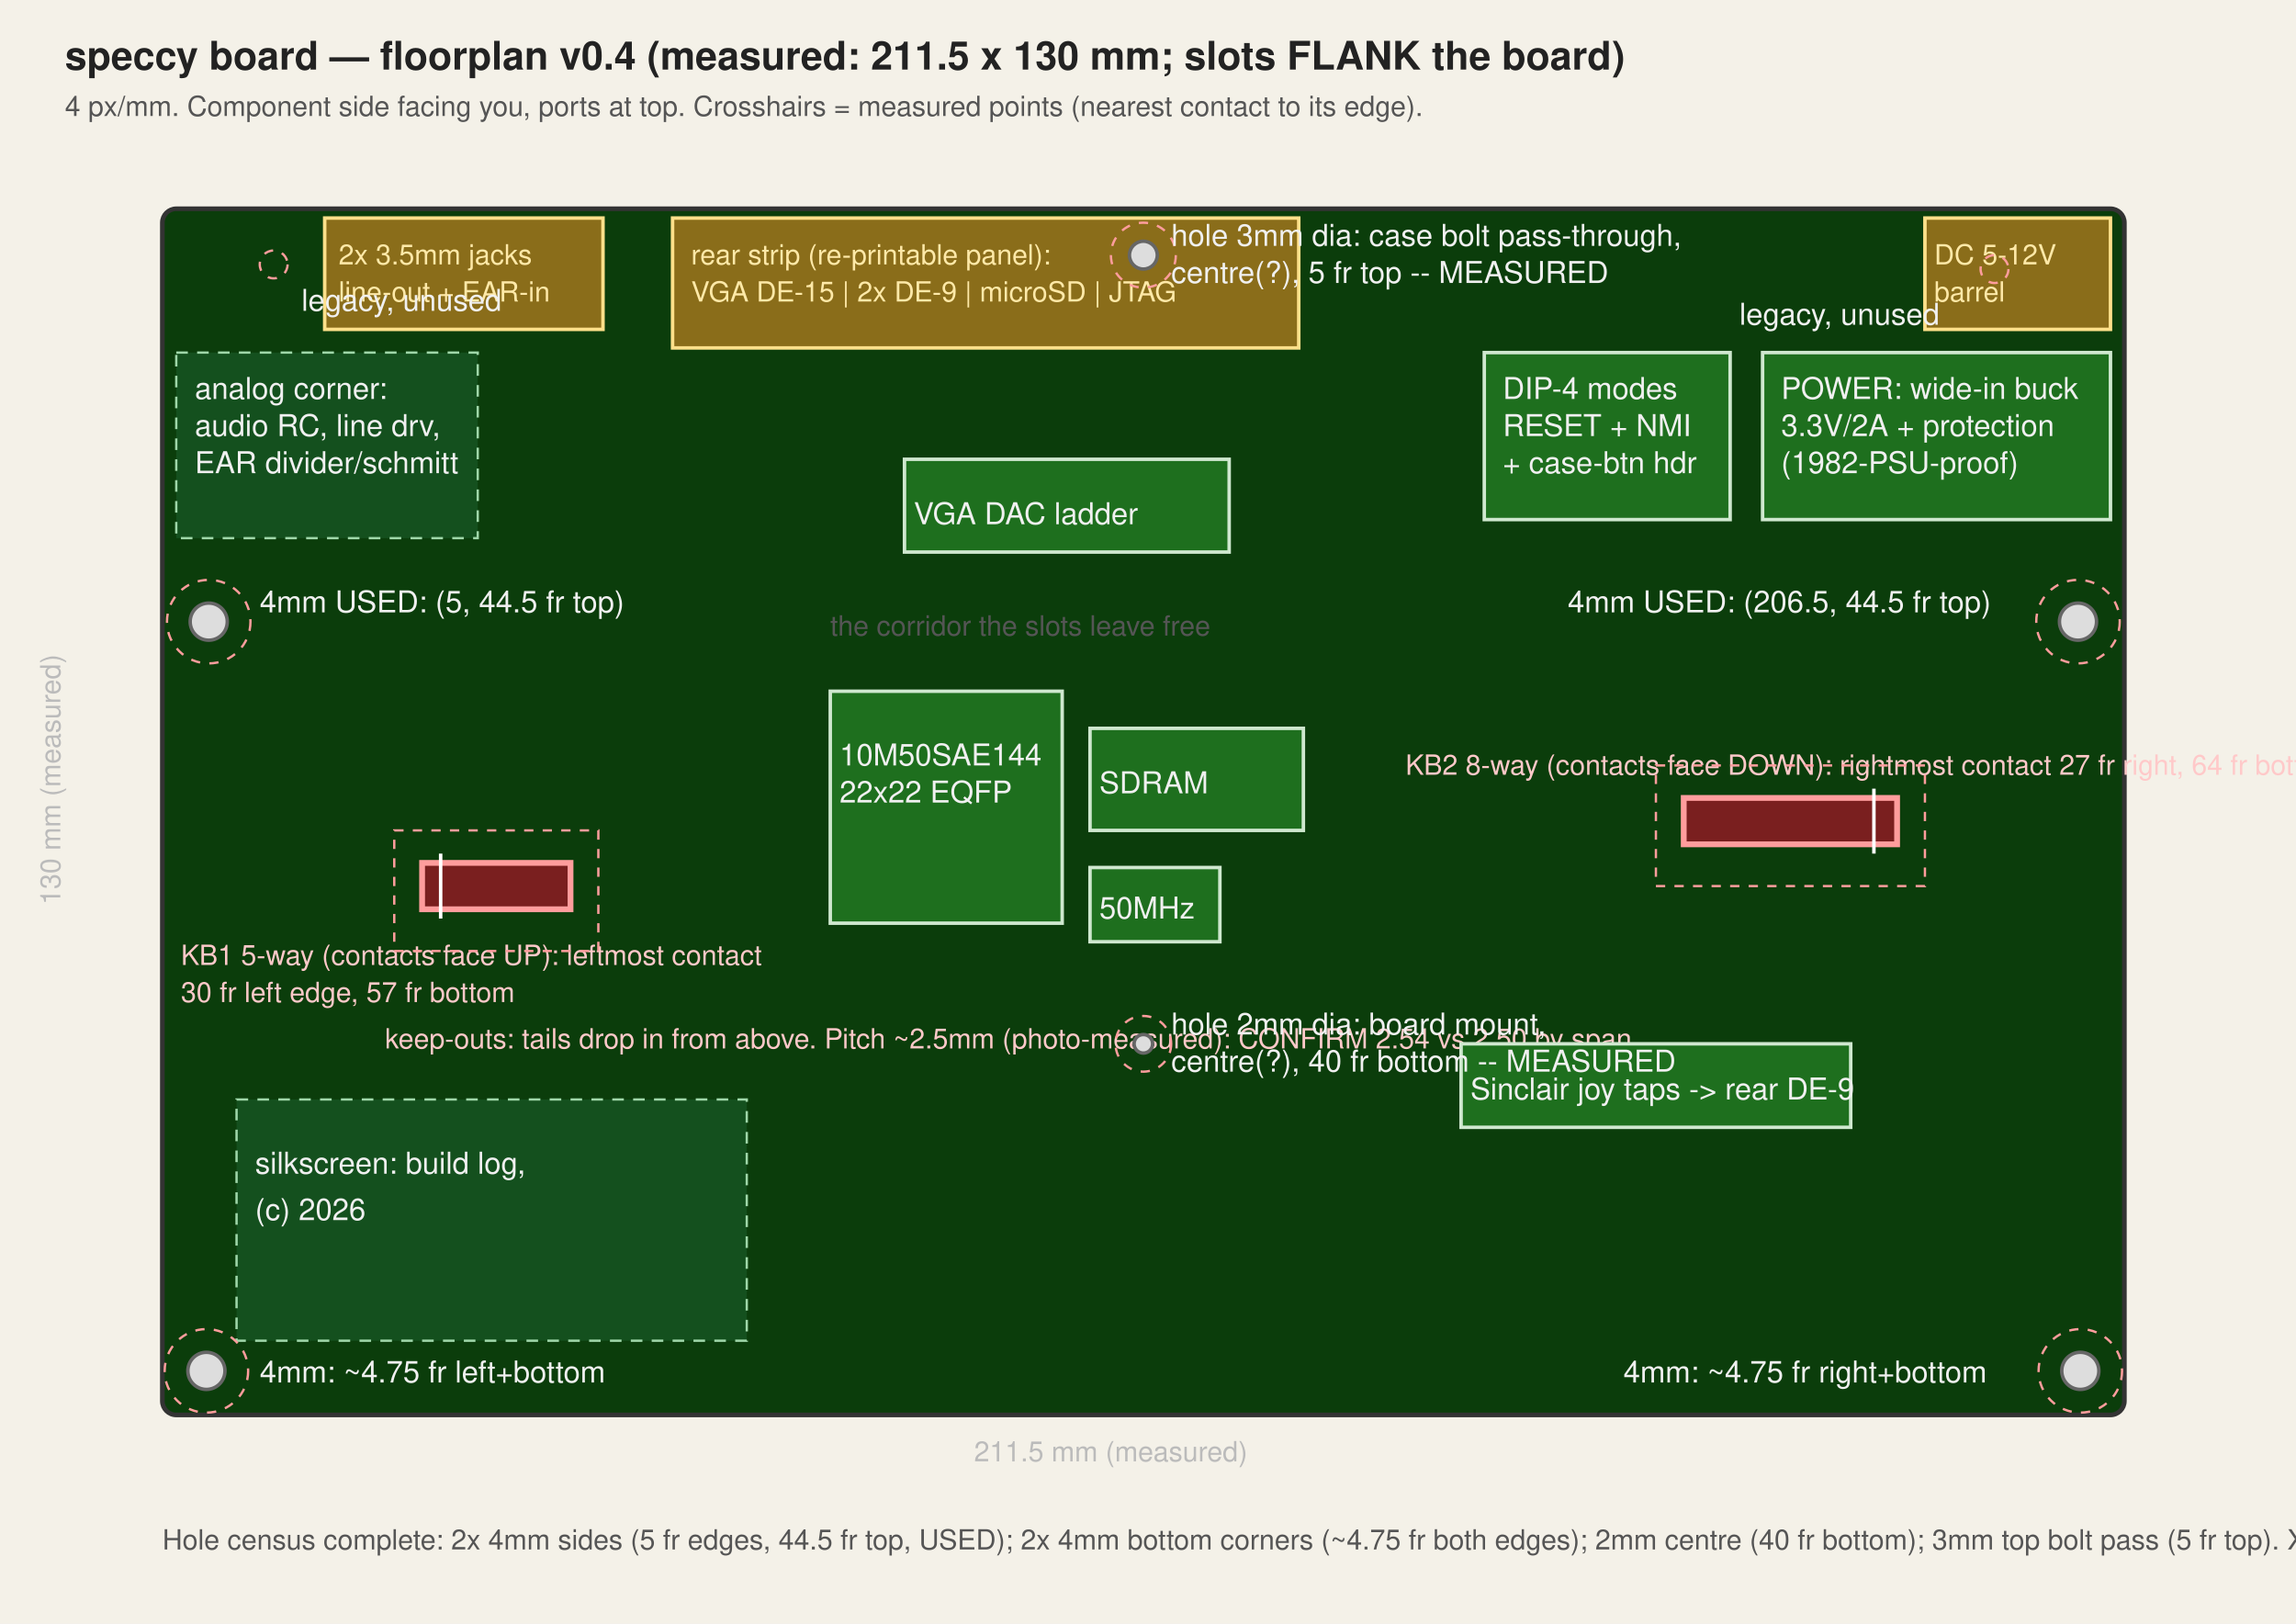
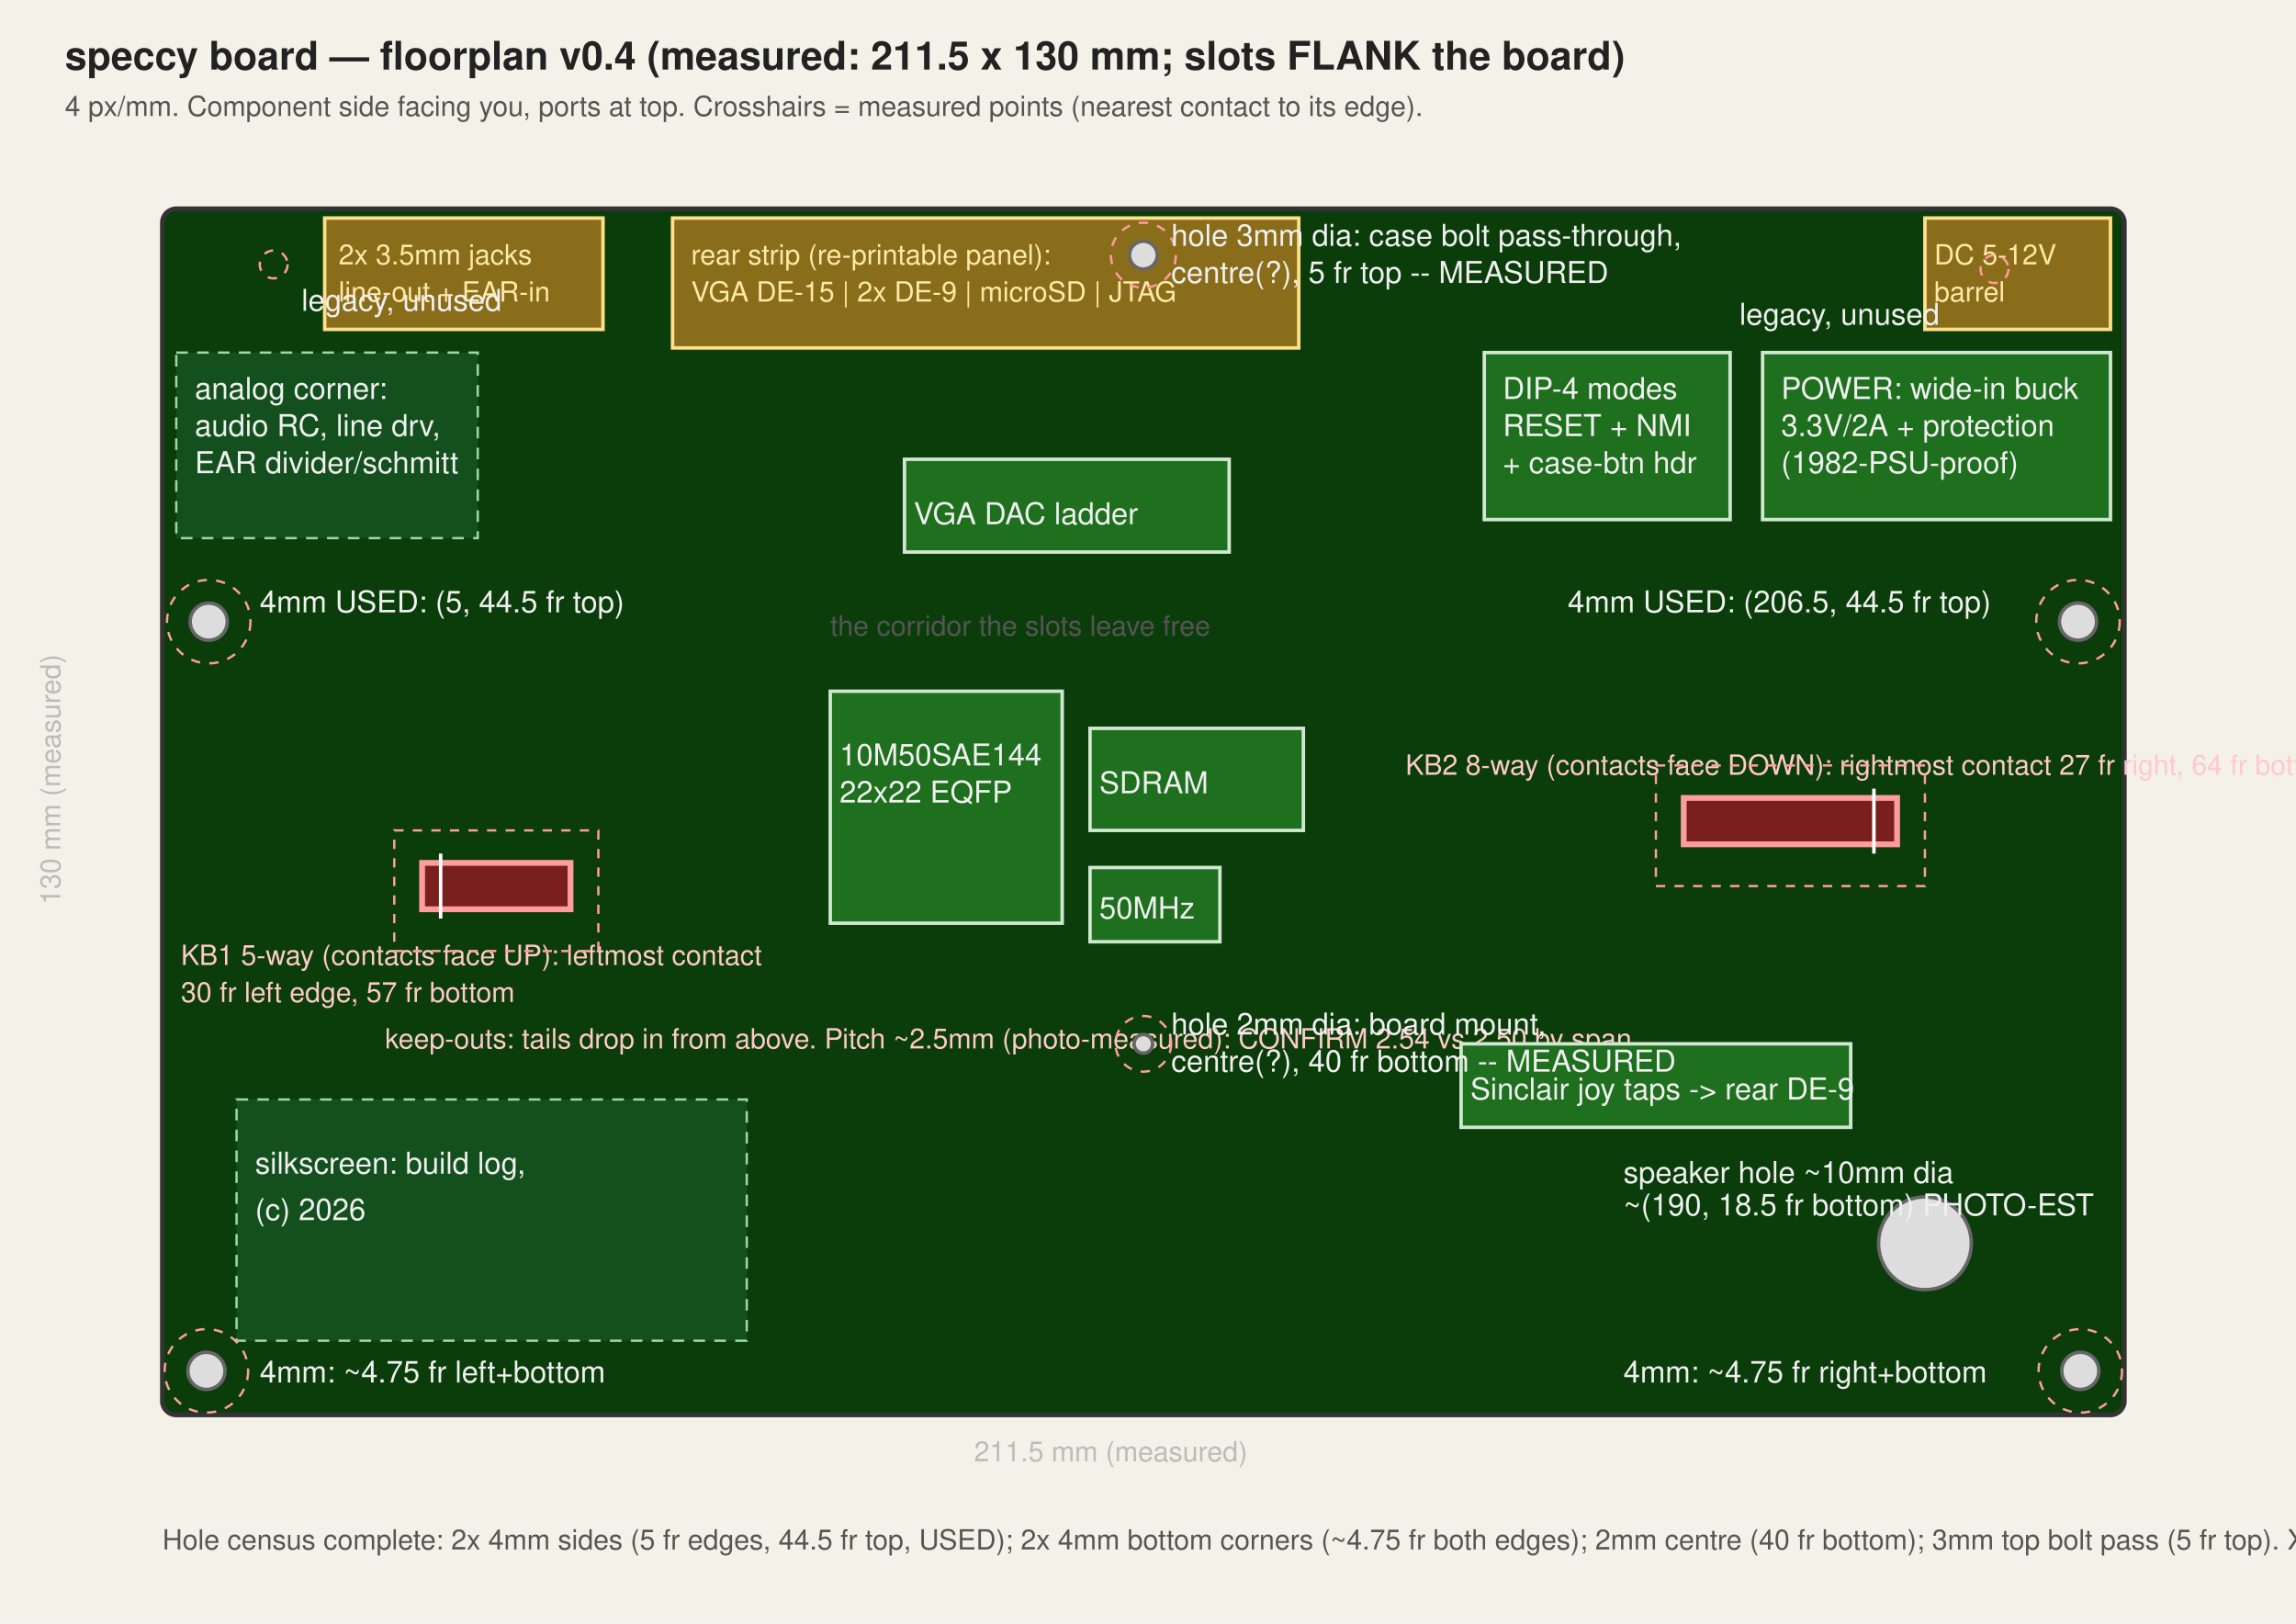
<svg xmlns="http://www.w3.org/2000/svg" viewBox="0 0 990 700" font-family="Helvetica,Arial,sans-serif">
  <defs>
    <style>
      .board { fill:#0b3d0b; stroke:#333; stroke-width:2; }
      .blk   { fill:#1e6f1e; stroke:#cfe8cf; stroke-width:1.5; }
      .conn  { fill:#8a6d1a; stroke:#ffe08a; stroke-width:1.5; }
      .fix   { fill:#7a1f1f; stroke:#ff9d9d; stroke-width:2.5; }
      .keep  { fill:none; stroke:#ff9d9d; stroke-width:1; stroke-dasharray:4 4; }
      .quiet { fill:#14501e; stroke:#9fd7a9; stroke-width:1; stroke-dasharray:5 4; }
      .hole  { fill:#ddd; stroke:#666; stroke-width:1.5; }
      .lbl   { fill:#f0f0f0; font-size:13px; }
      .lbl2  { fill:#ffe9a8; font-size:12px; }
      .lblr  { fill:#ffc9c9; font-size:12px; }
      .dim   { fill:#bbb; font-size:12px; }
      .title { fill:#222; font-size:17px; font-weight:bold; }
      .note  { fill:#555; font-size:12px; }
      .cross { stroke:#fff; stroke-width:1.5; }
    </style>
  </defs>
  <rect x="0" y="0" width="990" height="700" fill="#f4f1e8" />
  <text x="28" y="30" class="title">speccy board — floorplan v0.4 (measured: 211.5 x 130 mm; slots FLANK the board)</text>
  <text x="28" y="50" class="note">4 px/mm. Component side facing you, ports at top. Crosshairs = measured points (nearest contact to its edge).</text>
  <rect x="70" y="90" width="846" height="520" rx="6" class="board" />
  <text x="420" y="630" class="dim">211.5 mm (measured)</text>
  <text x="16" y="380" class="dim" transform="rotate(-90 26 380)">130 mm (measured)</text>
  <rect x="140" y="94" width="120" height="48" class="conn" />
  <text x="146" y="114" class="lbl2">2x 3.5mm jacks</text>
  <text x="146" y="130" class="lbl2">line-out + EAR-in</text>
  <rect x="290" y="94" width="270" height="56" class="conn" />
  <text x="298" y="114" class="lbl2">rear strip (re-printable panel):</text>
  <text x="298" y="130" class="lbl2">VGA DE-15 | 2x DE-9 | microSD | JTAG</text>
  <rect x="830" y="94" width="80" height="48" class="conn" />
  <text x="834" y="114" class="lbl2">DC 5-12V</text>
  <text x="834" y="130" class="lbl2">barrel</text>
  <rect x="760" y="152" width="150" height="72" class="blk" />
  <text x="768" y="172" class="lbl">POWER: wide-in buck</text>
  <text x="768" y="188" class="lbl">3.3V/2A + protection</text>
  <text x="768" y="204" class="lbl">(1982-PSU-proof)</text>
  <rect x="640" y="152" width="106" height="72" class="blk" />
  <text x="648" y="172" class="lbl">DIP-4 modes</text>
  <text x="648" y="188" class="lbl">RESET + NMI</text>
  <text x="648" y="204" class="lbl">+ case-btn hdr</text>
  <rect x="76" y="152" width="130" height="80" class="quiet" />
  <text x="84" y="172" class="lbl">analog corner:</text>
  <text x="84" y="188" class="lbl">audio RC, line drv,</text>
  <text x="84" y="204" class="lbl">EAR divider/schmitt</text>
  <rect x="182" y="372" width="64" height="20" class="fix" />
  <line x1="190" y1="368" x2="190" y2="396" class="cross" />
  <text x="78" y="416" class="lblr">KB1 5-way (contacts face UP): leftmost contact</text>
  <text x="78" y="432" class="lblr">30 fr left edge, 57 fr bottom</text>
  <rect x="726" y="344" width="92" height="20" class="fix" />
  <line x1="808.0" y1="340" x2="808.0" y2="368" class="cross" />
  <text x="606" y="334" class="lblr">KB2 8-way (contacts face DOWN): rightmost contact 27 fr right, 64 fr bottom</text>
  <rect x="170" y="358" width="88" height="52" class="keep" />
  <rect x="714" y="330" width="116" height="52" class="keep" />
  <text x="166" y="452" class="lblr">keep-outs: tails drop in from above. Pitch ~2.5mm (photo-measured): CONFIRM 2.54 vs 2.50 by span.</text>
  <rect x="358" y="298" width="100" height="100" class="blk" />
  <text x="362" y="330" class="lbl">10M50SAE144</text>
  <text x="362" y="346" class="lbl">22x22 EQFP</text>
  <rect x="470" y="314" width="92" height="44" class="blk" />
  <text x="474" y="342" class="lbl">SDRAM</text>
  <rect x="470" y="374" width="56" height="32" class="blk" />
  <text x="474" y="396.0" class="lbl">50MHz</text>
  <text x="358" y="274" class="note" fill="#9fd7a9">the corridor the slots leave free</text>
  <rect x="390" y="198" width="140" height="40" class="blk" />
  <text x="394" y="226" class="lbl">VGA DAC ladder</text>
  <rect x="630" y="450" width="168" height="36" class="blk" />
  <text x="634" y="474" class="lbl">Sinclair joy taps -&gt; rear DE-9</text>
  <rect x="102" y="474" width="220" height="104" class="quiet" />
  <text x="110" y="506" class="lbl">silkscreen: build log,</text>
  <text x="110" y="526" class="lbl">(c) 2026</text>
  <circle cx="493" cy="450" r="4" class="hole" />
  <circle cx="493" cy="450" r="12" class="keep" />
  <text x="505" y="446" class="lbl">hole 2mm dia: board mount,</text>
  <text x="505" y="462" class="lbl">centre(?), 40 fr bottom -- MEASURED</text>
  <circle cx="493" cy="110" r="6" class="hole" />
  <circle cx="493" cy="110" r="14" class="keep" />
  <text x="505" y="106" class="lbl">hole 3mm dia: case bolt pass-through,</text>
  <text x="505" y="122" class="lbl">centre(?), 5 fr top -- MEASURED</text>
  <circle cx="90" cy="268" r="8" class="hole" />
  <circle cx="90" cy="268" r="18" class="keep" />
  <text x="112" y="264" class="lbl">4mm USED: (5, 44.5 fr top)</text>
  <circle cx="896" cy="268" r="8" class="hole" />
  <circle cx="896" cy="268" r="18" class="keep" />
  <text x="676" y="264" class="lbl">4mm USED: (206.5, 44.5 fr top)</text>
+   <circle cx="830" cy="536" r="20" class="hole" />
+   <text x="700" y="510" class="lbl">speaker hole ~10mm dia</text>
+   <text x="700" y="524" class="lbl">~(190, 18.5 fr bottom) PHOTO-EST</text>
  <circle cx="89" cy="591" r="8" class="hole" />
  <circle cx="89" cy="591" r="18" class="keep" />
  <text x="112" y="596" class="lbl">4mm: ~4.75 fr left+bottom</text>
  <circle cx="897" cy="591" r="8" class="hole" />
  <circle cx="897" cy="591" r="18" class="keep" />
  <text x="700" y="596" class="lbl">4mm: ~4.75 fr right+bottom</text>
  <circle cx="118" cy="114" r="6" class="keep" />
  <text x="130" y="134" class="lbl">legacy, unused</text>
  <circle cx="860" cy="116" r="6" class="keep" />
  <text x="750" y="140" class="lbl">legacy, unused</text>
  <text x="70" y="668" class="note">Hole census complete: 2x 4mm sides (5 fr edges, 44.5 fr top, USED); 2x 4mm bottom corners (~4.75 fr both edges); 2mm centre (40 fr bottom); 3mm top bolt pass (5 fr top). X of centre pair assumed centred. Dashed top corners = legacy/unused.</text>
</svg>
